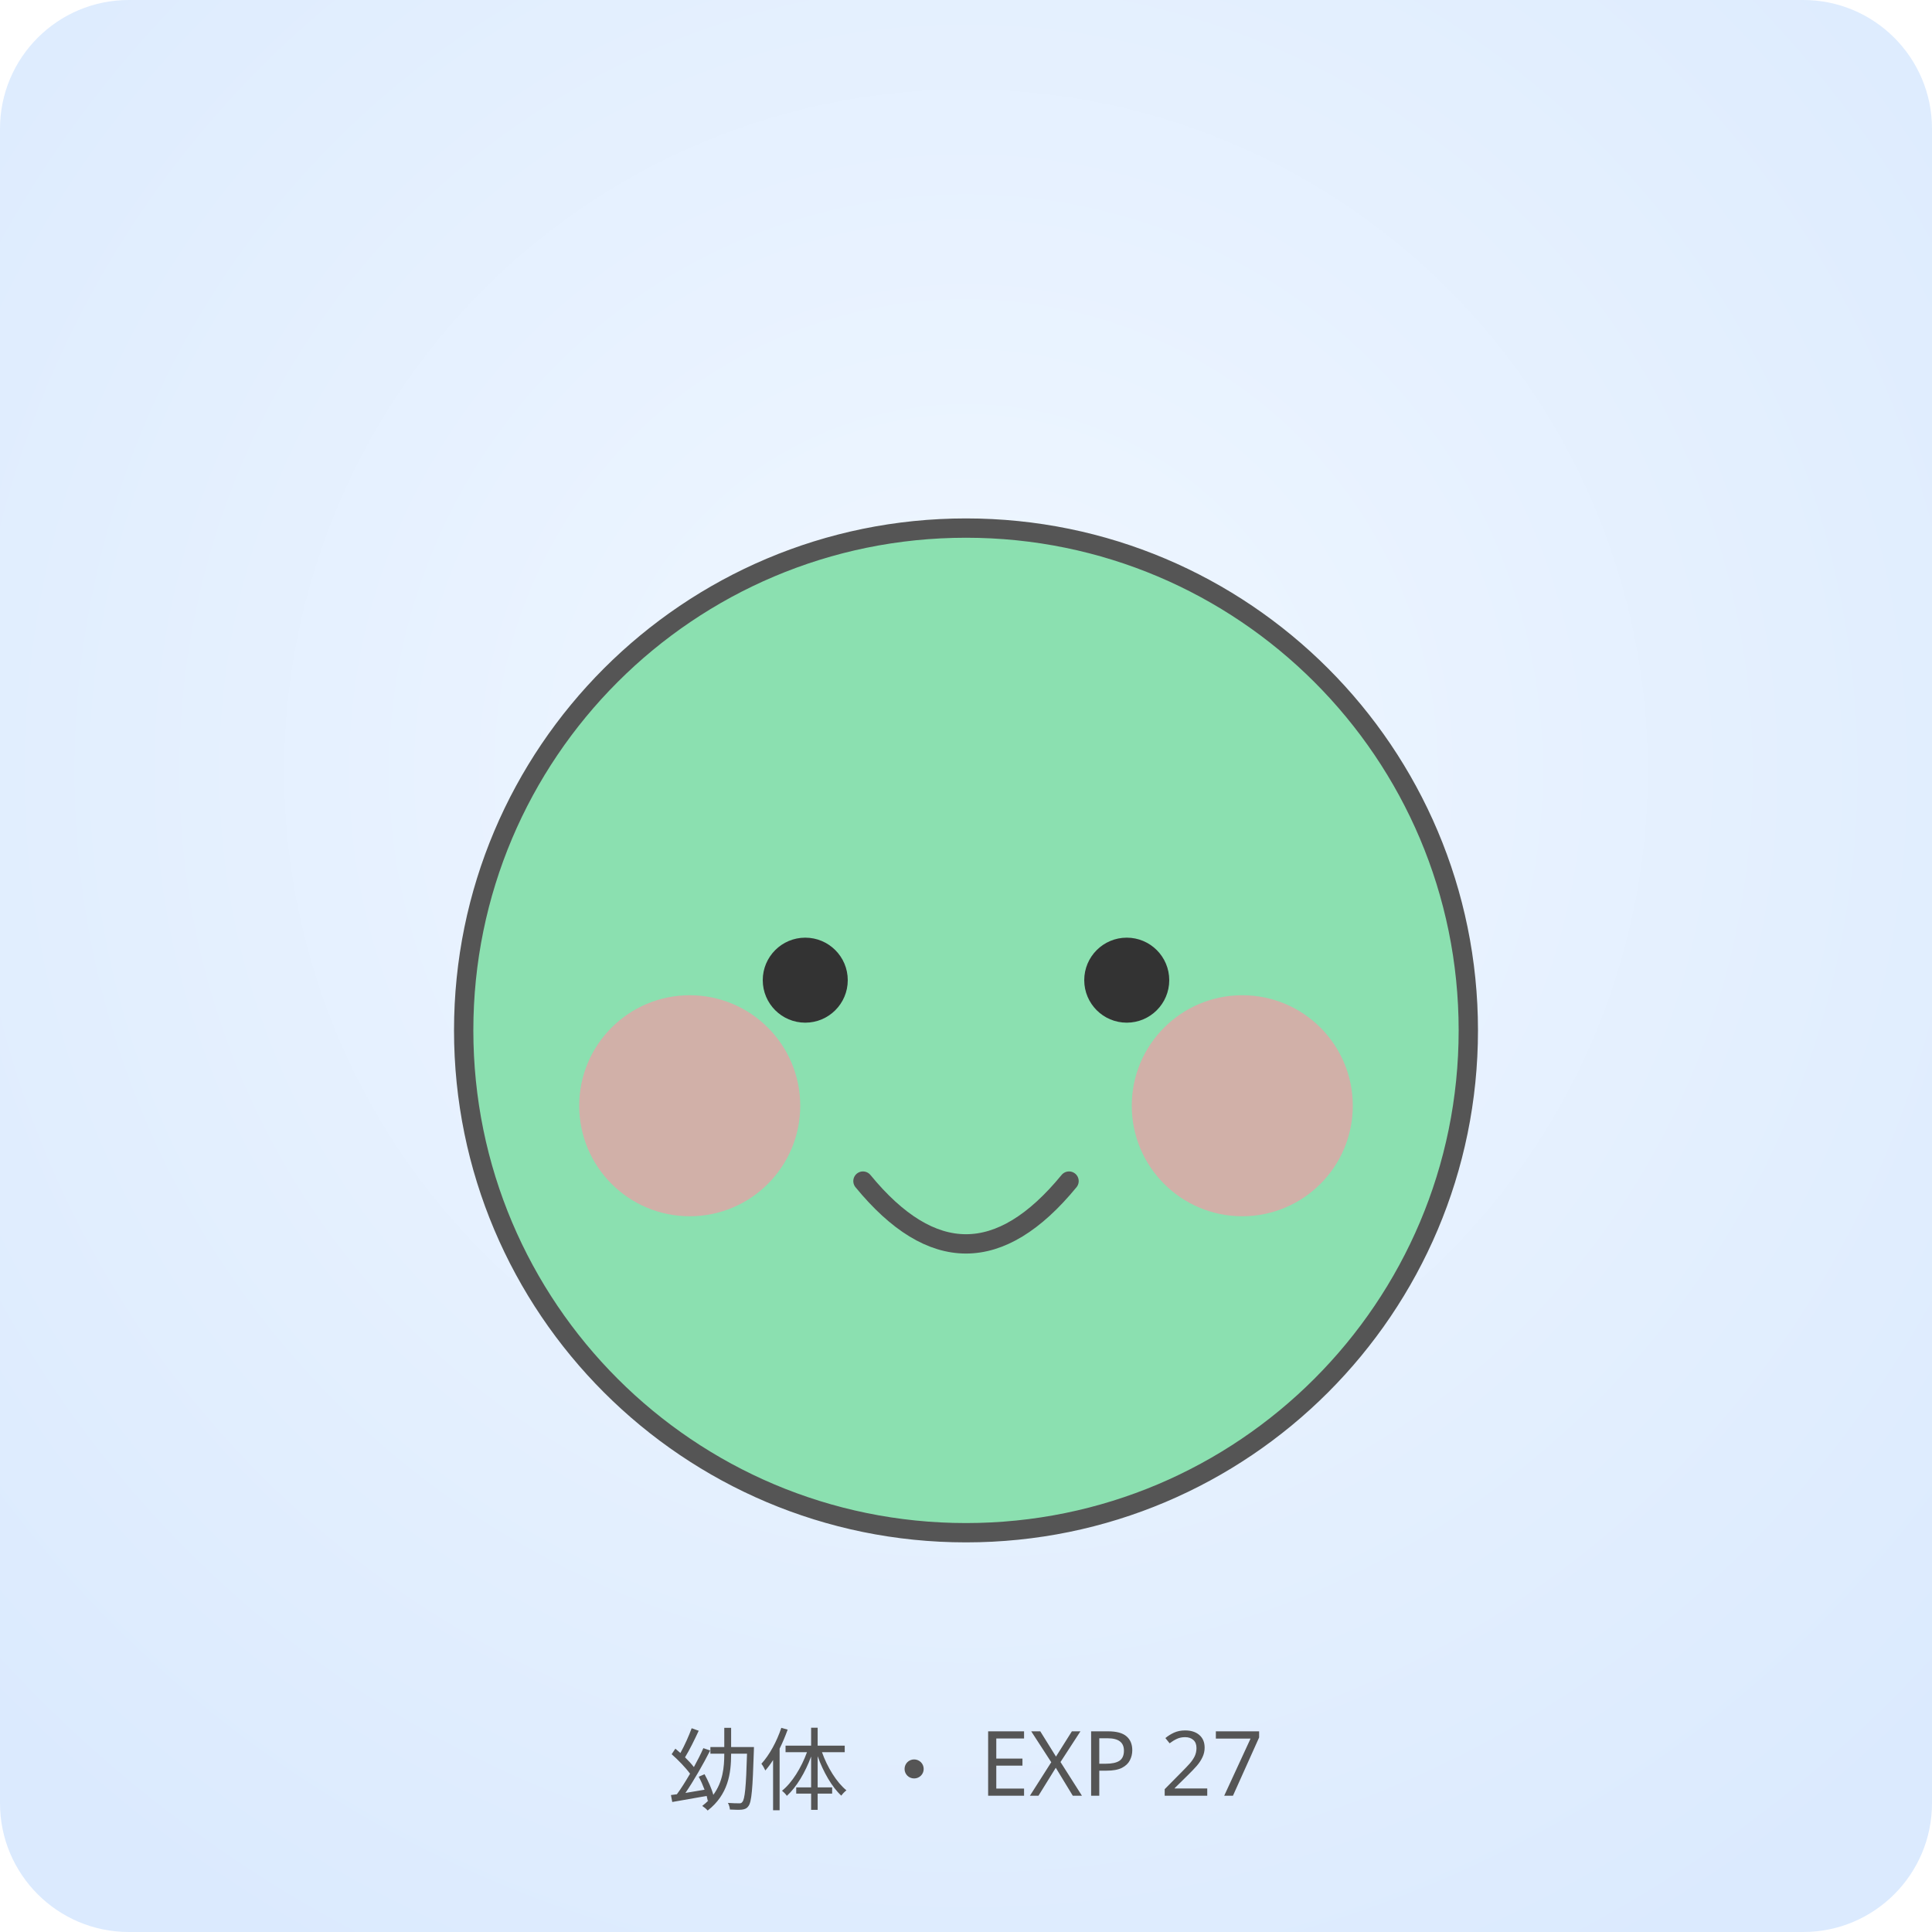
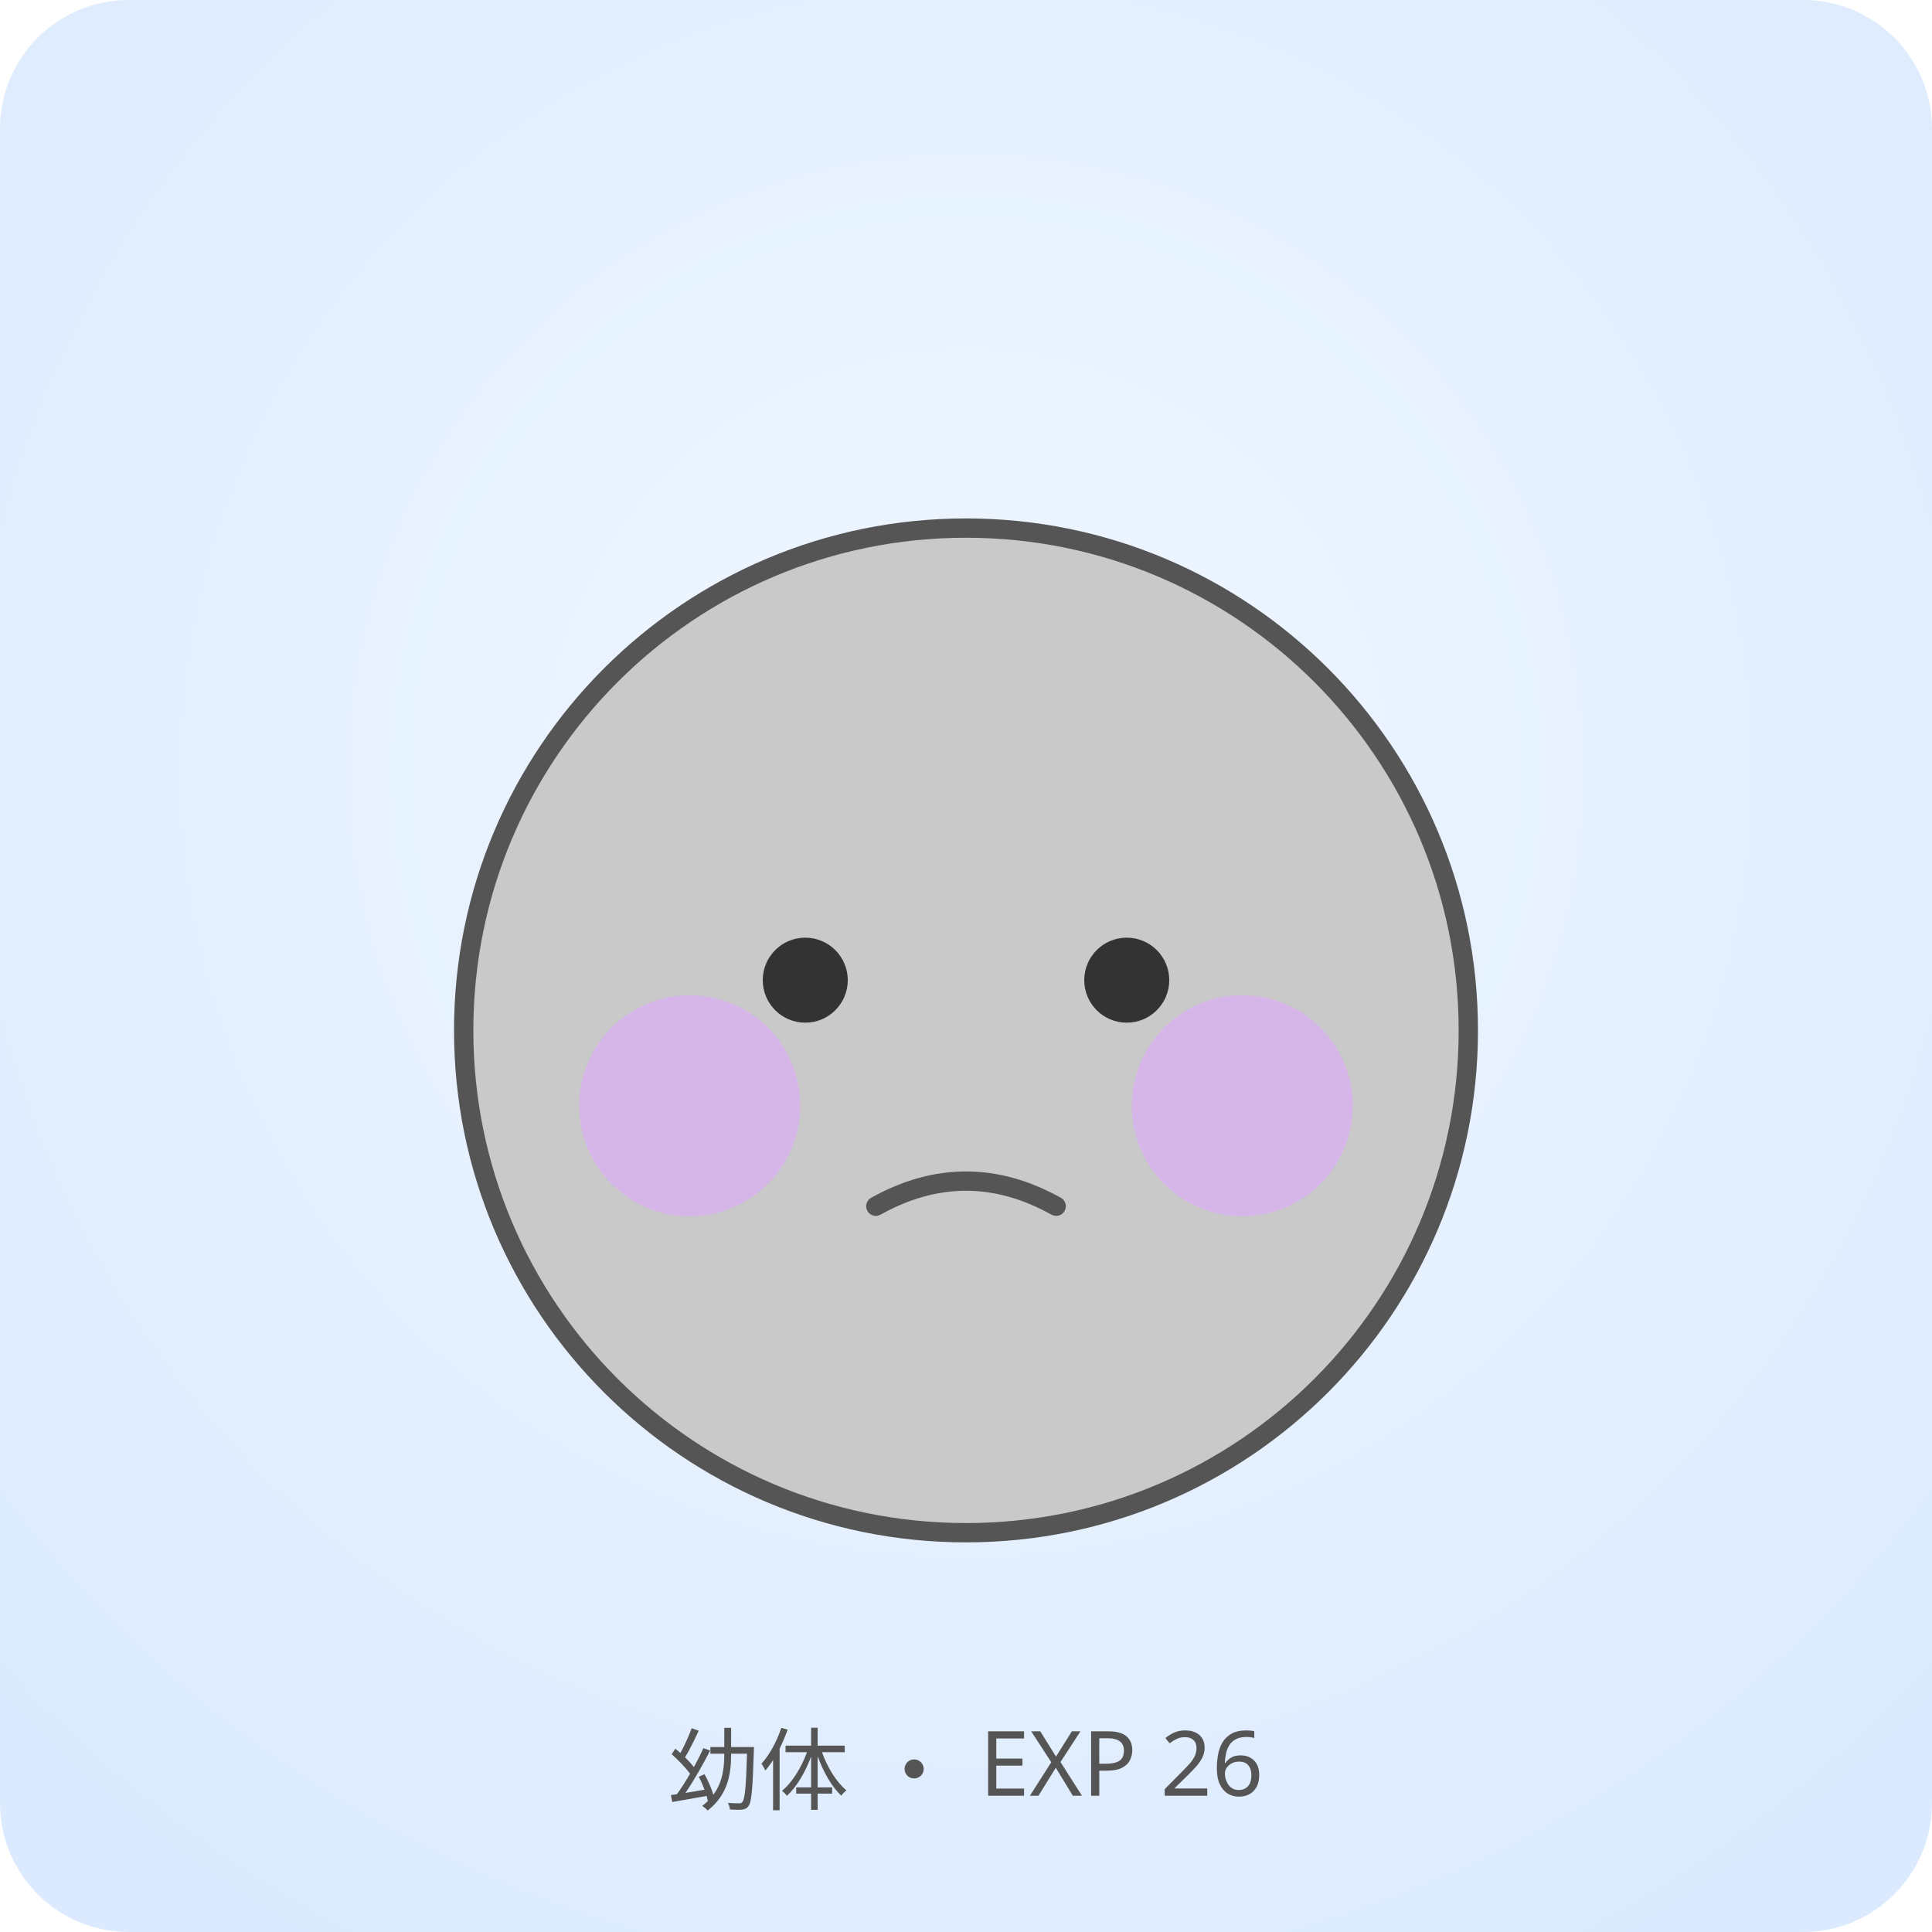
<svg xmlns="http://www.w3.org/2000/svg" viewBox="0 0 300 300" width="300" height="300">
  <defs>
    <radialGradient id="bg" cx="50%" cy="40%" r="70%">
      <stop offset="0%" stop-color="#f0f7ff" />
      <stop offset="100%" stop-color="#dbeafe" />
    </radialGradient>
  </defs>
  <rect width="300" height="300" rx="20" fill="url(#bg)" />
-   <circle cx="150" cy="89.8" r="7" fill="#8be0b0" stroke="#555" stroke-width="2" />
-   <circle cx="150" cy="160" r="78" fill="#8be0b0" stroke="#555" stroke-width="3" />
-   <circle cx="107.1" cy="171.7" r="17.16" fill="#ff8fa3" opacity="0.6" />
-   <circle cx="192.9" cy="171.7" r="17.16" fill="#ff8fa3" opacity="0.6" />
+   <circle cx="150" cy="89.8" r="7" fill="#c9c9c9" stroke="#555" stroke-width="2" />
+   <circle cx="150" cy="160" r="78" fill="#c9c9c9" stroke="#555" stroke-width="3" />
+   <circle cx="107.1" cy="171.7" r="17.16" fill="#e0aaff" opacity="0.6" />
+   <circle cx="192.9" cy="171.7" r="17.16" fill="#e0aaff" opacity="0.6" />
  <circle cx="125.04" cy="152.2" r="6.6" fill="#333" />
  <circle cx="174.96" cy="152.2" r="6.6" fill="#333" />
-   <path d="M 134 183.4 Q 150 202.9 166 183.4" stroke="#555" stroke-width="3" fill="none" stroke-linecap="round" />
-   <text x="150" y="280" text-anchor="middle" font-family="sans-serif" font-size="14" fill="#555">幼体 ・ EXP 27</text>
+   <path d="M 136 187.3 Q 150 179.5 164 187.3" stroke="#555" stroke-width="3" fill="none" stroke-linecap="round" />
+   <text x="150" y="280" text-anchor="middle" font-family="sans-serif" font-size="14" fill="#555">幼体 ・ EXP 26</text>
</svg>
